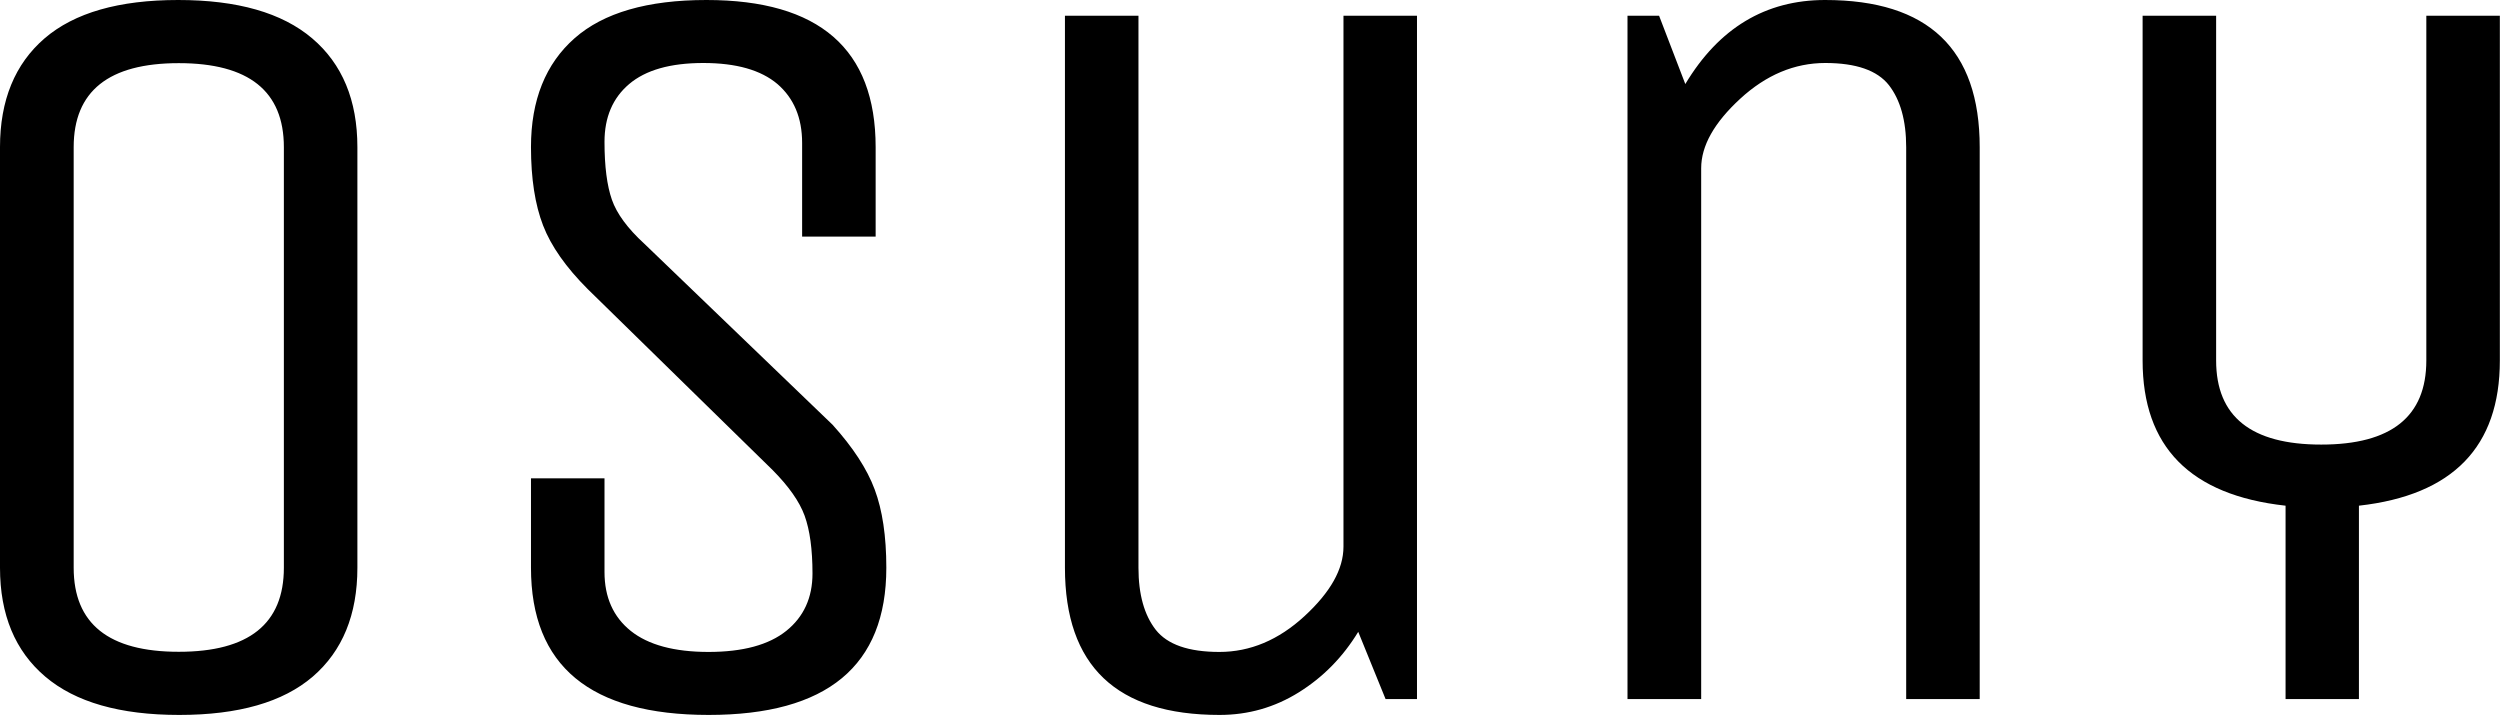
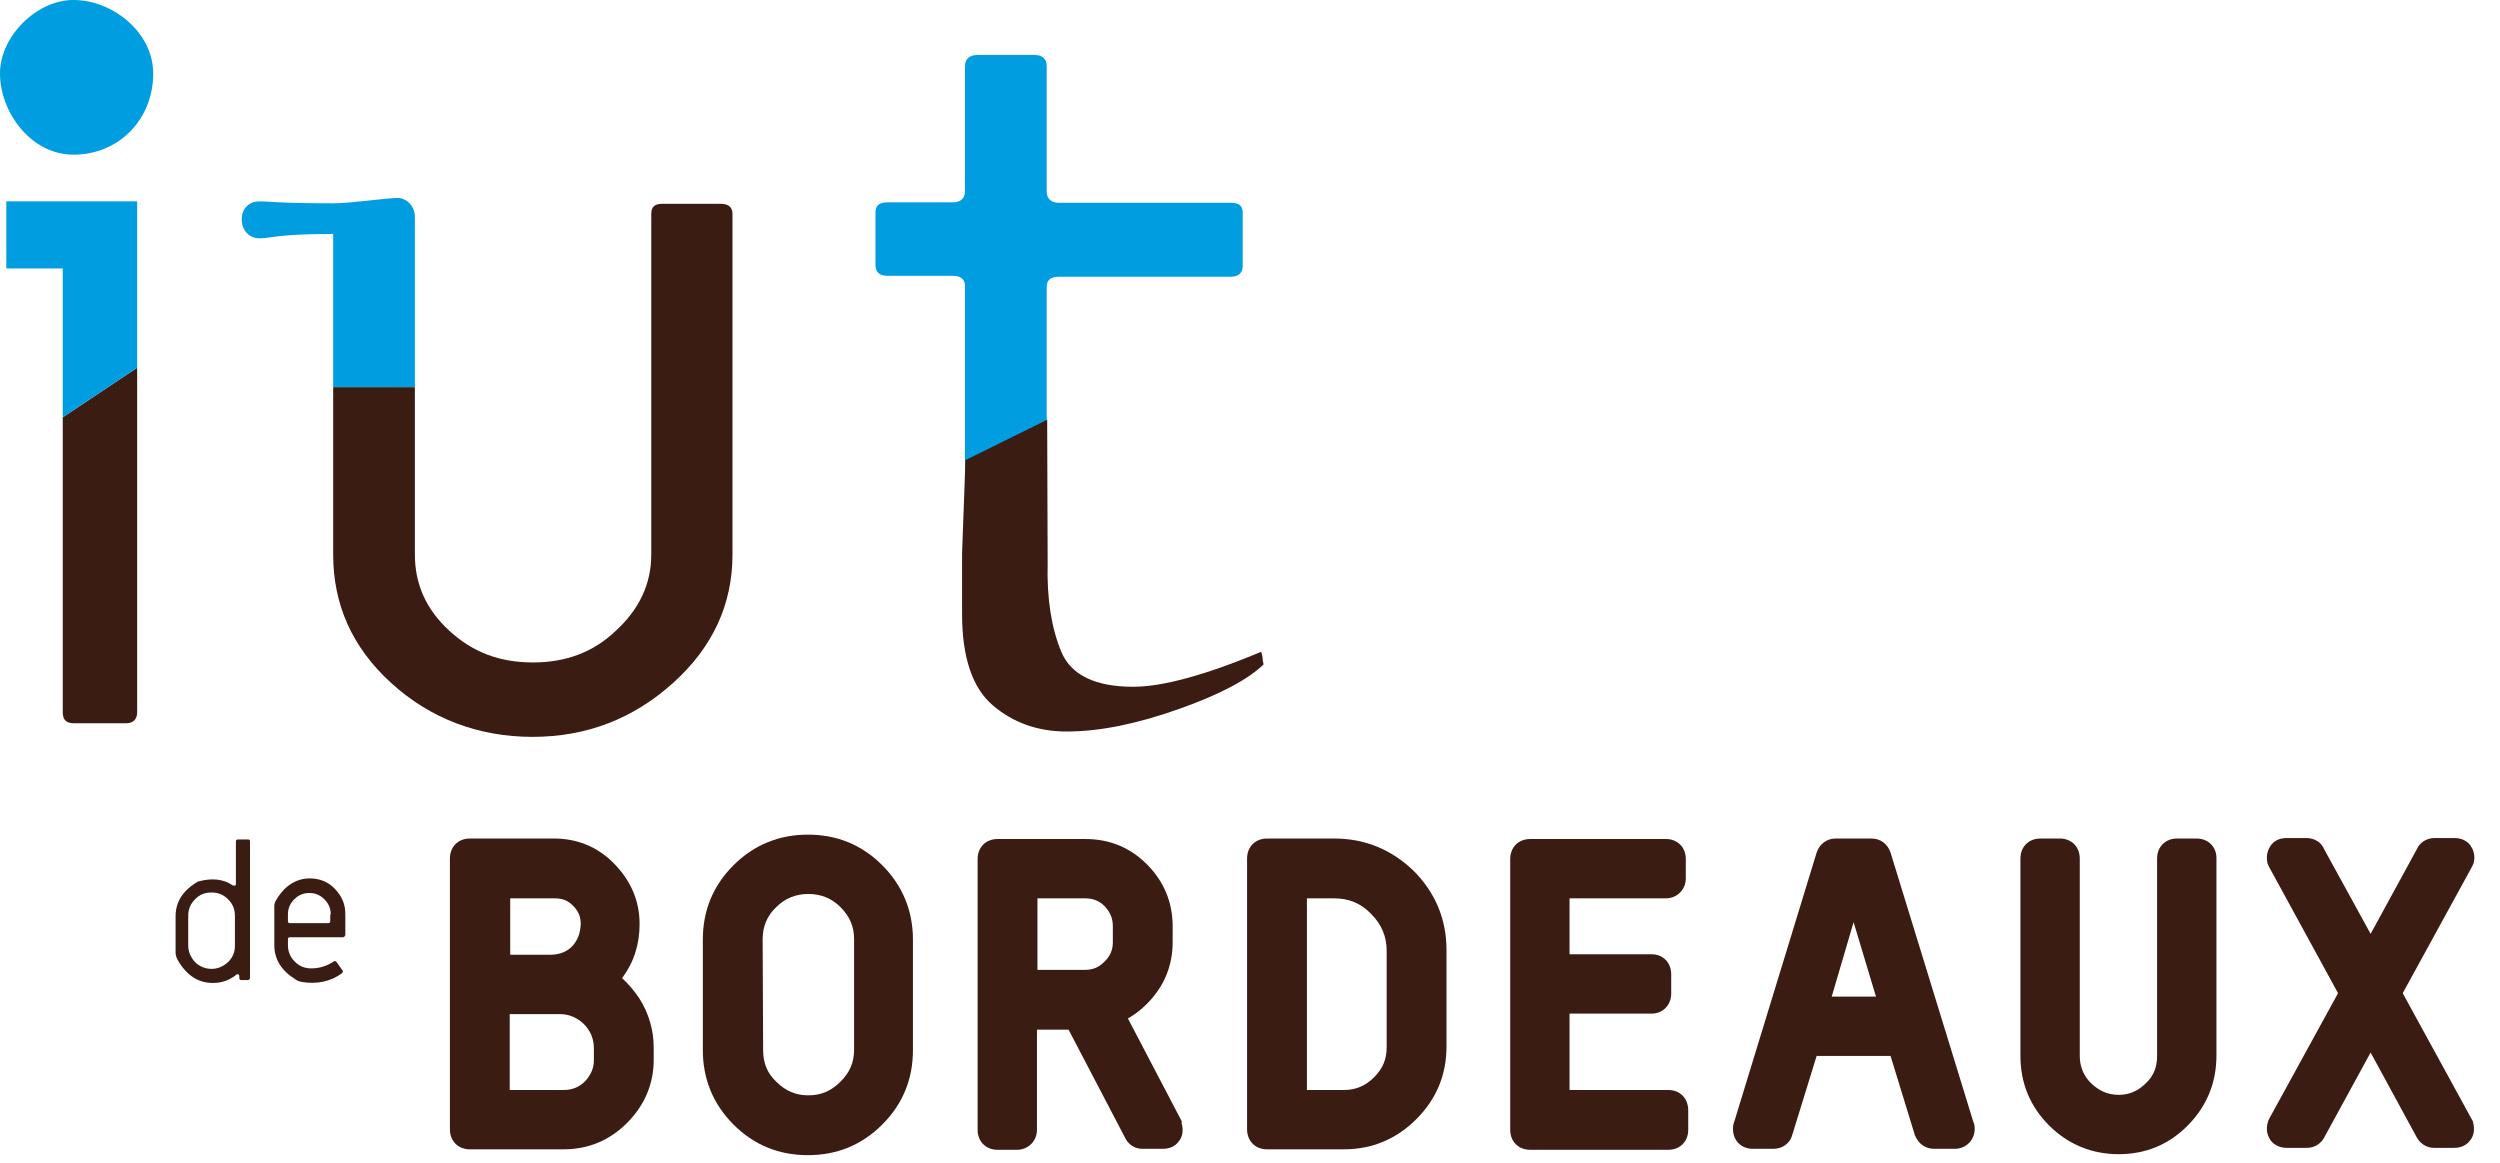
- <svg xmlns="http://www.w3.org/2000/svg" version="1.2" baseProfile="tiny" width="1591.4" height="455.1" overflow="visible" xml:space="preserve">
-   <switch>
+ <svg xmlns="http://www.w3.org/2000/svg" version="1.1" id="n_xB0_1" x="0px" y="0px" viewBox="0 0 514 239" style="enable-background:new 0 0 514 239;" xml:space="preserve">
+   <style type="text/css">
+ 	.st0{fill:#3B1C13;}
+ 	.st1{fill:#009DE0;}
+ </style>
+   <g>
+     <path class="st0" d="M127.9,201.1c2.4-3.2,3.6-6.9,3.6-11.1c0-4.8-1.8-8.9-5.2-12.4c-3.3-3.4-7.5-5.2-12.4-5.2H96.6   c-2.4,0-4.1,1.7-4.1,4.1v55.7c0,2.4,1.7,4.1,4.1,4.1h19.3c5,0,9.4-1.8,13-5.4c3.6-3.6,5.5-8,5.5-13v-2.5c0-3.6-1-7.1-3-10.2   C130.4,203.7,129.2,202.3,127.9,201.1 M117.6,194.6c-1.1,1.1-2.6,1.7-4.5,1.7h-8.2v-11.6h9.1c1.6,0,2.7,0.4,3.8,1.5   c1.1,1.1,1.6,2.2,1.6,3.8C119.3,191.9,118.8,193.3,117.6,194.6 M104.8,208.5h10.3c1.9,0,3.5,0.7,4.9,2c1.4,1.4,2.1,3.1,2.1,5v2.5   c0,1.6-0.6,3-1.8,4.3c-1.2,1.2-2.6,1.8-4.4,1.8h-11.1V208.5z" />
+     <path class="st0" d="M166.1,171.6c-5.9,0-11.1,2.1-15.3,6.3c-4.2,4.2-6.3,9.3-6.3,15.3v22.7c0,5.9,2.1,11.1,6.3,15.3   s9.3,6.3,15.3,6.3s11.1-2.1,15.3-6.3c4.2-4.2,6.3-9.3,6.3-15.3v-22.7c0-5.9-2.1-11.1-6.3-15.3C177.2,173.7,172.1,171.6,166.1,171.6    M156.8,193.1c0-2.6,0.9-4.8,2.8-6.6c1.8-1.8,4-2.7,6.6-2.7s4.8,0.9,6.6,2.7c1.9,1.9,2.8,4,2.8,6.6v22.7c0,2.7-0.9,4.7-2.8,6.6   c-1.9,1.9-4,2.8-6.6,2.8c-2.6,0-4.7-0.9-6.6-2.8c-1.9-1.8-2.7-3.9-2.7-6.5L156.8,193.1L156.8,193.1z" />
+     <path class="st0" d="M274.3,172.4h-13.8c-2.4,0-4.1,1.7-4.1,4.1v55.7c0,2.4,1.7,4.1,4.1,4.1h15.8c5.8,0,10.8-2.1,14.9-6.2   c4.1-4.1,6.2-9.1,6.2-14.9v-19.9c0-6.3-2.3-11.8-6.8-16.3C286.1,174.7,280.7,172.4,274.3,172.4 M276.4,224.1h-7.7v-39.4h5.6   c3,0,5.5,1,7.6,3.2c2.2,2.2,3.2,4.7,3.2,7.6v19.8c0,2.5-0.8,4.4-2.6,6.2C280.8,223.2,278.8,224.1,276.4,224.1" />
+     <path class="st0" d="M343,224.1h-20.3v-15.7h16.9c2.3,0,4-1.8,4-4.1v-4c0-2.4-1.7-4.1-4-4.1h-16.9v-11.5h19.8   c2.3,0,4.1-1.8,4.1-4.1v-4c0-2.4-1.7-4.1-4.1-4.1h-27.9c-2.4,0-4.1,1.7-4.1,4.1v55.7c0,2.4,1.7,4.1,4.1,4.1H343   c2.4,0,4.1-1.7,4.1-4.1v-4C347.1,225.8,345.4,224.1,343,224.1" />
+     <path class="st0" d="M388.7,175.3c-0.6-1.8-2.1-2.9-3.9-2.9h-7.4c-1.8,0-3.3,1.1-3.9,2.9l-16.9,55.2c-0.2,0.5-0.3,1-0.3,1.6   c0,2.4,1.7,4.1,4.1,4.1h4.2c1.9,0,3.5-1.2,3.9-2.9l5-16.2h15.2l5,16.3l0.1,0.2c0.7,1.6,2.1,2.6,3.9,2.6h4.2c2.3,0,4.1-1.8,4.1-4.1   c0-0.6-0.1-1.1-0.3-1.5L388.7,175.3z M385.7,204.9h-9.1l4.5-15.3L385.7,204.9z" />
+     <path class="st0" d="M451.6,172.4h-4c-2.4,0-4.1,1.7-4.1,4.1v40.6c0,2.3-0.7,4.1-2.3,5.6c-1.6,1.6-3.4,2.4-5.6,2.4   c-2.2,0-4-0.8-5.7-2.4c-1.5-1.5-2.3-3.4-2.3-5.6v-40.6c0-2.4-1.7-4.1-4.1-4.1h-4c-2.4,0-4.1,1.7-4.1,4.1v40.6   c0,5.6,2,10.4,5.9,14.3c3.9,3.9,8.8,5.9,14.3,5.9c5.6,0,10.4-2,14.3-6c3.9-4,5.8-8.8,5.8-14.3v-40.6   C455.7,174.1,454,172.4,451.6,172.4" />
+     <path class="st0" d="M494,204.2l14.3-26.1l0.3-0.7c0.4-1.7-0.2-2.9-0.7-3.6c-0.4-0.6-1.5-1.5-3.2-1.5h-4.1c-1.7,0-3.1,0.9-3.7,2.3   l-9.5,17.4l-9.5-17.3c-0.6-1.5-2-2.4-3.7-2.4h-4.1c-1.8,0-2.8,0.9-3.2,1.5c-0.5,0.7-1.1,1.9-0.7,3.7l0.3,0.7l14.2,26l-14.2,25.9   l-0.2,0.5c-0.6,1.9,0.1,3.2,0.5,3.8c0.4,0.6,1.5,1.6,3.3,1.6h4.2c1.6,0,3-0.9,3.7-2.4l9.4-17.2l9.3,17.1c0.7,1.5,2.1,2.5,3.7,2.5   h4.2c1.9,0,2.9-1,3.3-1.6c0.5-0.6,1.1-1.9,0.5-3.9L494,204.2z" />
+     <path class="st0" d="M243,230.6l-11.1-21.2c1.4-0.8,2.7-1.8,3.9-3c3.5-3.5,5.3-7.8,5.3-12.7v-3.2c0-5-1.8-9.3-5.3-12.8   c-3.5-3.5-7.7-5.2-12.7-5.2h-18c-2.4,0-4.1,1.7-4.1,4.1v55.7c0,2.4,1.7,4.1,4.1,4.1h4c2.3,0,4.1-1.8,4.1-4.1v-20.6h6.5l11.5,22   c0.7,1.6,2.1,2.5,3.7,2.5h4.2c1.9,0,2.9-1,3.3-1.6c0.5-0.6,1.1-1.9,0.5-3.8C243,230.7,243,230.7,243,230.6 M228.8,190.5v3.2   c0,1.6-0.5,2.8-1.7,4c-1.2,1.2-2.4,1.7-4,1.7h-9.8v-14.7h9.8c1.6,0,2.9,0.5,4,1.6C228.3,187.6,228.8,188.8,228.8,190.5" />
    <g>
-       <g fill="#000000">
-         <path d="M227.5 93.7v267.7c0 29.9-9.5 53-28.4 69.3-19 16.3-47.3 24.4-85 24.4S48 447 28.8 430.7C9.6 414.4 0 391.3 0 361.4V93.7c0-29.9 9.5-53 28.4-69.3C47.4 8.1 75.7 0 113.4 0s66.1 8.1 85.3 24.4c19.2 16.3 28.8 39.4 28.8 69.3zm-46.8 267.7V93.7c0-35.7-22.3-53.5-66.9-53.5-44.6 0-66.9 17.8-66.9 53.5v267.7c0 35.7 22.3 53.5 66.9 53.5 44.6 0 66.9-17.8 66.9-53.5zM564.2 361.4c0 62.5-37.7 93.7-113.1 93.7-75.4 0-113.1-31.2-113.1-93.7v-56.9h46.8v59.6c0 16.1 5.6 28.6 16.7 37.5 11.1 8.9 27.7 13.4 49.5 13.4 21.9 0 38.4-4.5 49.5-13.4 11.1-8.9 16.7-21.1 16.7-36.5 0-15.4-1.7-27.7-5-36.8-3.3-9.1-10.2-18.8-20.4-29.1L374.1 184c-13.8-13.8-23.3-27.3-28.4-40.5-5.1-13.2-7.7-29.8-7.7-49.9 0-29.9 9.3-53 27.8-69.3C384.2 8.1 412.2 0 449.7 0c71.8 0 107.7 31.2 107.7 93.7v56.9h-46.8V91c0-16.1-5.3-28.5-15.7-37.5-10.5-8.9-26.2-13.4-47.2-13.4-21 0-36.7 4.5-47.2 13.4s-15.7 21.2-15.7 36.8c0 15.6 1.6 27.9 4.7 36.8 3.1 8.9 10 18.3 20.7 28.1L530 270.4c12.9 14.3 21.9 28 26.8 41.2 4.9 13.1 7.4 29.7 7.4 49.8zM677.9 361.4V10h46.8v351.4c0 17 3.7 30.1 11 39.5 7.4 9.4 20.9 14.1 40.5 14.1s37.7-7.6 54.2-22.8c16.5-15.2 24.8-29.9 24.8-44.2V10H902v435h-20l-17.4-42.8c-9.8 16.1-22.4 28.9-37.8 38.5-15.4 9.6-32.2 14.4-50.5 14.4-65.6 0-98.4-31.2-98.4-93.7zM1082.8 445H1036V10h20.1l16.7 43.5c21.4-35.7 51.1-53.5 89-53.5 65.6 0 98.4 31.2 98.4 93.7V445h-46.8V93.7c0-16.9-3.7-30.1-11-39.5-7.4-9.4-20.9-14.1-40.5-14.1s-37.7 7.6-54.2 22.8c-16.5 15.2-24.8 29.9-24.8 44.2V445zM1501.7 445h-46.8V321.9c-60.7-6.7-91-37.5-91-92.4V10h46.8v219.5c0 35.7 22.3 53.5 66.9 53.5 44.6 0 66.9-17.8 66.9-53.5V10h46.8v219.5c0 54.9-29.9 85.7-89.7 92.4V445z" />
+       <path class="st0" d="M50.9,201.5h-1.3c-0.3,0-0.4-0.2-0.4-0.4v-0.4c0-0.3-0.2-0.4-0.4-0.4c-0.1,0-0.2,0-0.2,0.1    c-1.5,1.2-3.1,1.7-4.8,1.7c-3.1,0-5.5-1.6-7.3-4.8c-0.2-0.4-0.4-0.9-0.4-1.4v-7.5c0-3,1.5-5.3,4.5-7.1c0.1-0.1,0.2-0.1,0.3-0.1    c2.6-0.7,5-0.5,6.9,0.8c0.1,0,0.2,0.1,0.3,0.1c0.3,0,0.4-0.1,0.4-0.4V173c0-0.3,0.2-0.4,0.4-0.4h2.1c0.3,0,0.4,0.1,0.4,0.4v28.1    C51.3,201.4,51.2,201.5,50.9,201.5 M48.3,188.3c0-1.3-0.4-2.4-1.4-3.4c-1-1-2.1-1.4-3.4-1.4c-1.3,0-2.5,0.4-3.4,1.4    c-0.9,0.9-1.4,2-1.4,3.4v6.1c0,1.3,0.5,2.4,1.4,3.4c0.9,0.9,2.1,1.4,3.4,1.4c1.3,0,2.4-0.5,3.4-1.4c1-1,1.4-2.1,1.4-3.4V188.3z" />
+       <path class="st0" d="M70.5,192.7H59.6c-0.3,0-0.4,0.2-0.4,0.4v1.2c0,1.4,0.5,2.5,1.4,3.4c1,1,2.1,1.4,3.4,1.4    c1.7,0,3.2-0.5,4.6-1.4c0.2-0.2,0.4-0.1,0.6,0.1l1.2,1.7c0.2,0.2,0.1,0.4-0.1,0.6c-2.3,1.7-5.1,2.3-8.2,1.8    c-0.5-0.1-0.9-0.2-1.3-0.5c-2.9-1.8-4.4-4.1-4.4-7.1v-8c0-0.4,0.1-0.8,0.3-1.1c1.7-3,4.1-4.6,7-4.6c2,0,3.8,0.7,5.2,2.2    s2.1,3.1,2.1,5.1v4.3C70.9,192.5,70.8,192.7,70.5,192.7 M68,188c0-1.2-0.4-2.2-1.3-3.1s-1.9-1.3-3.1-1.3c-1.2,0-2.2,0.4-3.1,1.3    c-0.9,0.9-1.3,1.9-1.3,3.1v1.4c0,0.3,0.2,0.4,0.4,0.4h7.9c0.3,0,0.4-0.2,0.4-0.4V188z" />
+     </g>
+     <g>
+       <path class="st1" d="M198.4,112.9V58.8c0-1.4-0.9-2.1-2.5-2.1h-13.4c-1.8,0-2.5-0.8-2.5-2.3V43.7c0-1.4,0.7-2.1,2.5-2.1h13.4    c1.6,0,2.5-0.8,2.5-2.3V13.6c0-1.4,0.9-2.3,2.5-2.3h11.8c1.6,0,2.5,0.8,2.5,2.3v25.8c0,1.4,0.9,2.3,2.5,2.3H253    c1.8,0,2.5,0.6,2.5,2.1v10.8c0,1.4-0.7,2.3-2.5,2.3h-35.3c-1.6,0-2.5,0.6-2.5,2.1v54.1" />
+       <path class="st0" d="M215.3,86.3l0.1,29.5c-0.2,7.3,0.8,13.4,2.8,18.2c2,4.8,7,7.2,14.8,7.2c3,0,6.7-0.6,11.1-1.8    c4.4-1.2,9.5-3,15.2-5.4c0.2,0.6,0.3,1.1,0.3,1.5c0,0.3,0.1,0.7,0.2,1.1c-3.2,3.1-9,6.2-17.5,9.2c-8.5,3-16.1,4.6-23,4.6    c-5.9,0-11-1.8-15.2-5.4c-4.2-3.6-6.3-9.9-6.3-18.8v-12.4l0.7-19.2" />
+       <g>
+         <path class="st0" d="M85.3,79.6V114c0,6.1,2.3,11.3,7.1,15.7c4.8,4.4,10.3,6.5,17.2,6.5c6.7,0,12.4-2.1,17-6.5     c4.8-4.4,7.3-9.6,7.3-15.7V44c0-1.5,0.7-2.1,2.3-2.1h11.9c1.6,0,2.5,0.6,2.5,2.1v70c0,10.3-4.1,19.1-12.2,26.4     s-17.7,11.1-28.9,11.1c-11.2,0-21.1-3.8-29.1-11.1c-8-7.3-11.9-16.1-11.9-26.4V79.6H85.3z" />
+         <path class="st1" d="M85.3,44.6c0-2.4-1.9-3.9-3.5-3.9c-2.4,0-9.5,1.1-13.3,1.1c-11.6,0-12.8-0.4-15.2-0.4     c-1.9,0-3.6,1.3-3.6,3.7s1.7,3.9,3.6,3.9c2.4,0,3.6-0.9,15.2-0.9l0,31.5h16.8L85.3,44.6L85.3,44.6z" />
+       </g>
+       <g>
+         <path class="st1" d="M15.1,31.8C6.4,31.8,0,23.1,0,15.1C0,7.5,7.5,0,15.1,0c8.1,0,16.4,6.7,16.4,15.1     C31.5,24.5,24.5,31.8,15.1,31.8z" />
+         <path class="st0" d="M28.2,75.6v70.8c0,1.5-0.8,2.3-2.3,2.3H15.2c-1.7,0-2.3-0.8-2.3-2.3V85.8L28.2,75.6z" />
+         <polygon class="st1" points="28.2,75.6 28.2,41.4 1.3,41.4 1.3,55.2 12.9,55.2 12.9,85.8    " />
      </g>
    </g>
-   </switch>
+   </g>
</svg>
